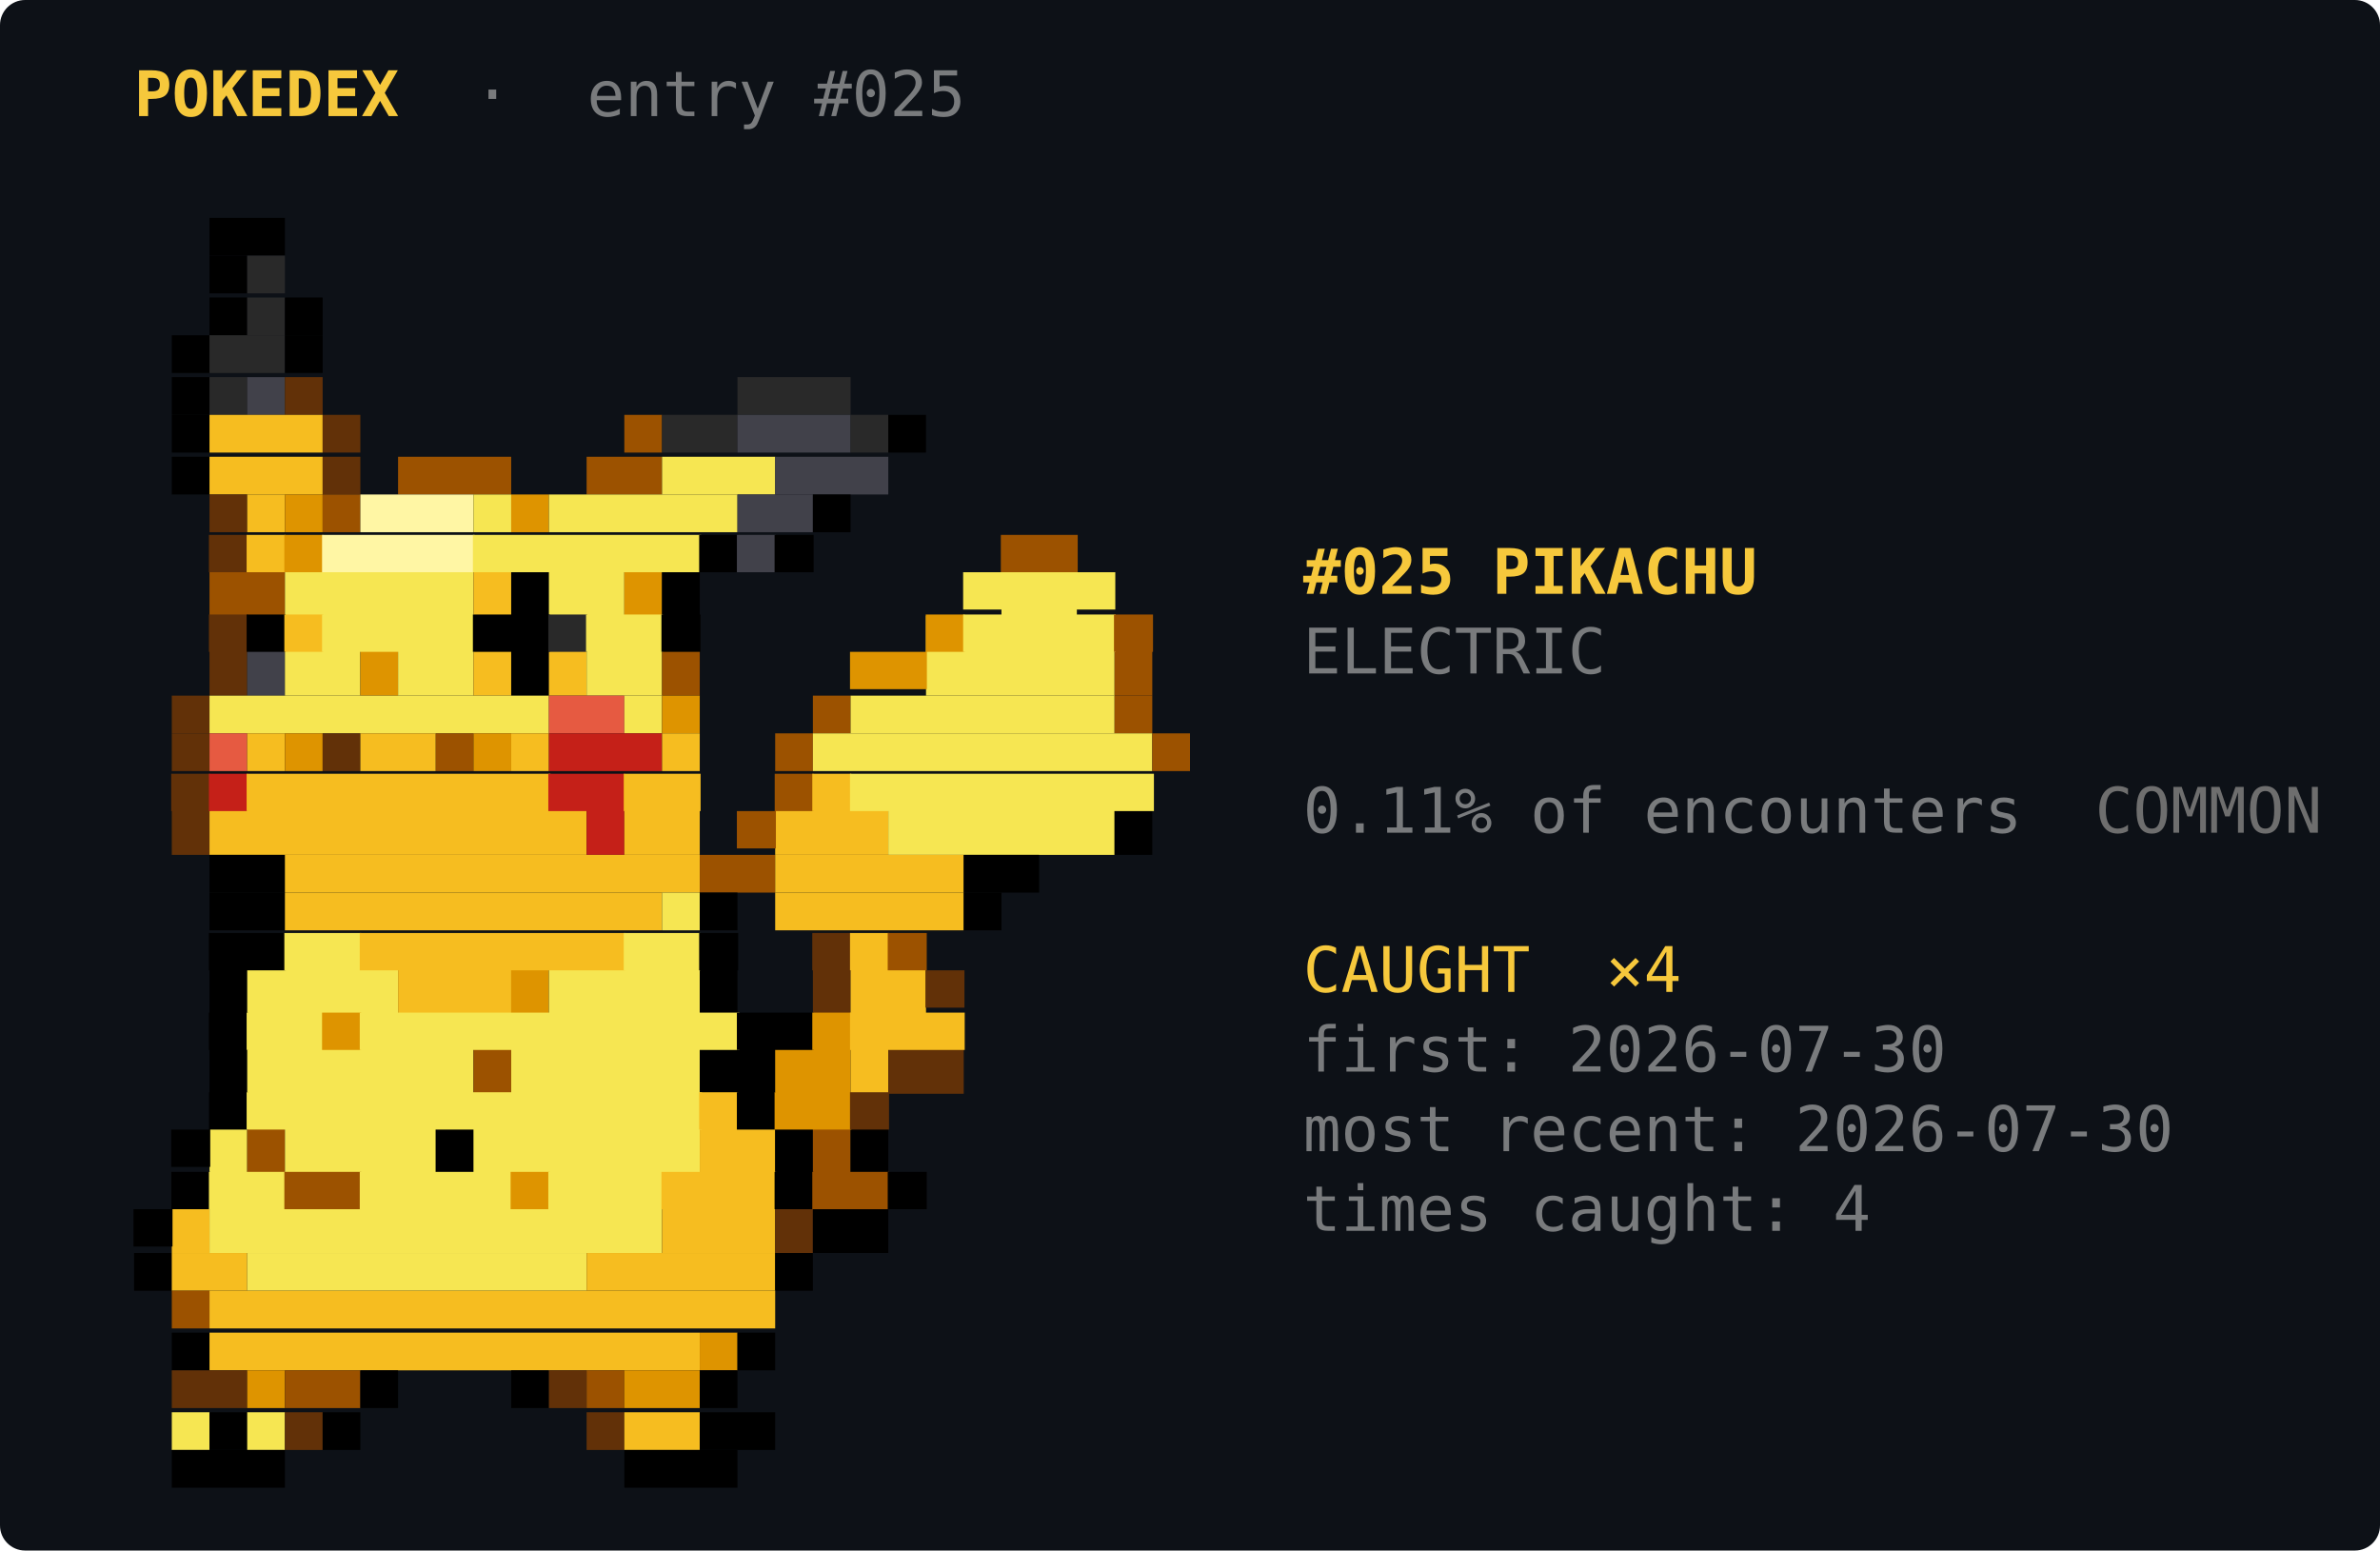
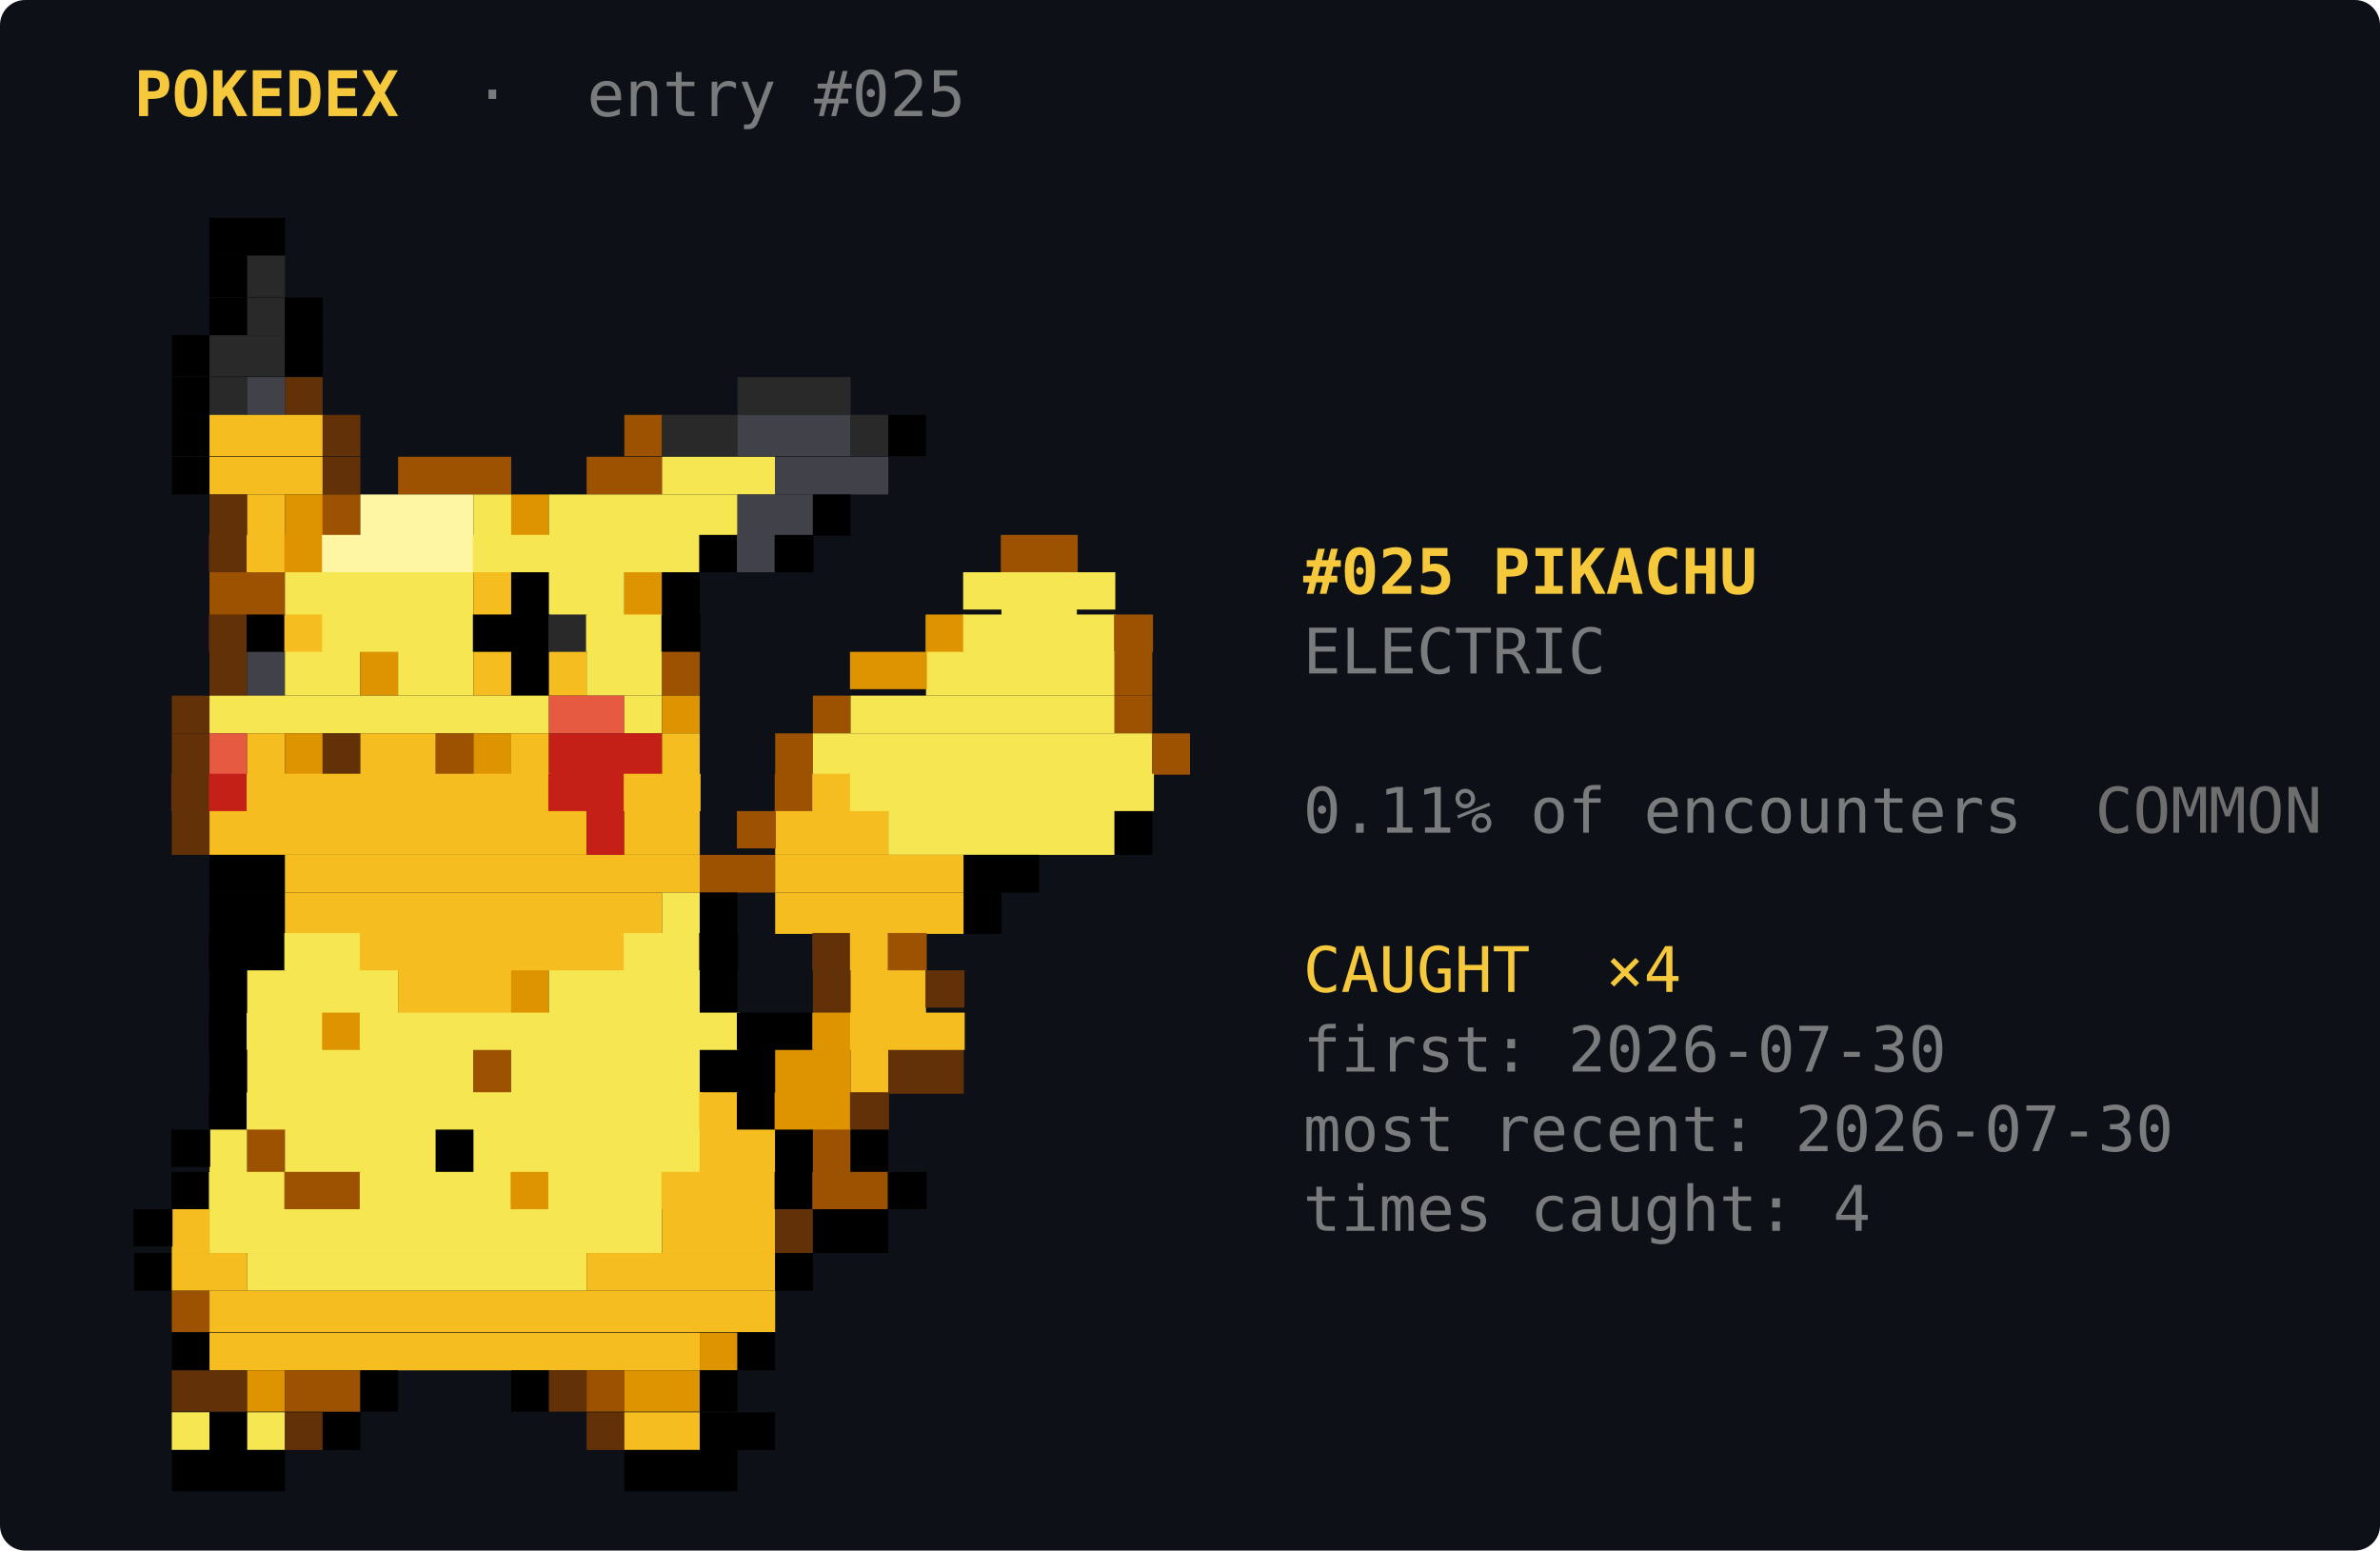
<svg xmlns="http://www.w3.org/2000/svg" width="568" height="370" viewBox="0 0 568.0 370.0" font-family="ui-monospace,SFMono-Regular,Menlo,Consolas,monospace" font-size="15">
  <rect width="100%" height="100%" fill="#0d1117" rx="6" />
  <text x="32" y="27.7" fill="#f6c83c" font-weight="bold" textLength="63" lengthAdjust="spacing" xml:space="preserve">POKEDEX</text>
  <text x="113" y="27.7" fill="#797b7d" textLength="117" lengthAdjust="spacing" xml:space="preserve">·  entry #025</text>
  <rect x="50" y="52" width="18" height="9" fill="#000000" />
-   <rect x="50" y="61" width="9" height="9" fill="#000000" />
-   <rect x="59" y="61" width="9" height="9" fill="#292929" />
+   <rect x="50" y="61" width="9" height="9.86" fill="#000000" />
+   <rect x="59" y="61" width="9" height="9.86" fill="#292929" />
  <rect x="50" y="71" width="9" height="9" fill="#000000" />
  <rect x="59" y="71" width="9" height="9" fill="#292929" />
  <rect x="68" y="71" width="9" height="9" fill="#000000" />
-   <rect x="41" y="80" width="9" height="9" fill="#000000" />
-   <rect x="50" y="80" width="18" height="9" fill="#292929" />
-   <rect x="68" y="80" width="9" height="9" fill="#000000" />
+   <rect x="41" y="80" width="9" height="9.86" fill="#000000" />
+   <rect x="50" y="80" width="18" height="9.86" fill="#292929" />
+   <rect x="68" y="80" width="9" height="9.86" fill="#000000" />
  <rect x="41" y="90" width="9" height="9" fill="#000000" />
  <rect x="50" y="90" width="9" height="9" fill="#292929" />
  <rect x="59" y="90" width="9" height="9" fill="#41414a" />
  <rect x="68" y="90" width="9" height="9" fill="#623108" />
  <rect x="176" y="90" width="27" height="9" fill="#292929" />
-   <rect x="41" y="99" width="9" height="9" fill="#000000" />
-   <rect x="50" y="99" width="27" height="9" fill="#f6bd20" />
-   <rect x="77" y="99" width="9" height="9" fill="#623108" />
-   <rect x="149" y="99" width="9" height="9" fill="#9c5200" />
-   <rect x="158" y="99" width="18" height="9" fill="#292929" />
-   <rect x="176" y="99" width="27" height="9" fill="#41414a" />
-   <rect x="203" y="99" width="9" height="9" fill="#292929" />
-   <rect x="212" y="99" width="9" height="9" fill="#000000" />
+   <rect x="41" y="99" width="9" height="9.86" fill="#000000" />
+   <rect x="50" y="99" width="27" height="9.86" fill="#f6bd20" />
+   <rect x="77" y="99" width="9" height="9.86" fill="#623108" />
+   <rect x="149" y="99" width="9" height="9.86" fill="#9c5200" />
+   <rect x="158" y="99" width="18" height="9.86" fill="#292929" />
+   <rect x="176" y="99" width="27" height="9.86" fill="#41414a" />
+   <rect x="203" y="99" width="9" height="9.86" fill="#292929" />
+   <rect x="212" y="99" width="9" height="9.86" fill="#000000" />
  <rect x="41" y="109" width="9" height="9" fill="#000000" />
  <rect x="50" y="109" width="27" height="9" fill="#f6bd20" />
  <rect x="77" y="109" width="9" height="9" fill="#623108" />
  <rect x="95" y="109" width="27" height="9" fill="#9c5200" />
  <rect x="140" y="109" width="18" height="9" fill="#9c5200" />
  <rect x="158" y="109" width="27" height="9" fill="#f6e652" />
  <rect x="185" y="109" width="27" height="9" fill="#41414a" />
-   <rect x="50" y="118" width="9" height="9" fill="#623108" />
-   <rect x="59" y="118" width="9" height="9" fill="#f6bd20" />
-   <rect x="68" y="118" width="9" height="9" fill="#de9400" />
-   <rect x="77" y="118" width="9" height="9" fill="#9c5200" />
-   <rect x="86" y="118" width="27" height="9" fill="#fff6a4" />
-   <rect x="113" y="118" width="9" height="9" fill="#f6e652" />
-   <rect x="122" y="118" width="9" height="9" fill="#de9400" />
-   <rect x="131" y="118" width="45" height="9" fill="#f6e652" />
-   <rect x="176" y="118" width="18" height="9" fill="#41414a" />
-   <rect x="194" y="118" width="9" height="9" fill="#000000" />
+   <rect x="50" y="118" width="9" height="9.86" fill="#623108" />
+   <rect x="59" y="118" width="9" height="9.86" fill="#f6bd20" />
+   <rect x="68" y="118" width="9" height="9.86" fill="#de9400" />
+   <rect x="77" y="118" width="9" height="9.86" fill="#9c5200" />
+   <rect x="86" y="118" width="27" height="9.86" fill="#fff6a4" />
+   <rect x="113" y="118" width="9" height="9.86" fill="#f6e652" />
+   <rect x="122" y="118" width="9" height="9.86" fill="#de9400" />
+   <rect x="131" y="118" width="45" height="9.86" fill="#f6e652" />
+   <rect x="176" y="118" width="18" height="9.86" fill="#41414a" />
+   <rect x="194" y="118" width="9" height="9.86" fill="#000000" />
  <rect x="50" y="128" width="18" height="19" fill="#9c5200" />
  <rect x="68" y="128" width="45" height="19" fill="#f6e652" />
  <rect x="113" y="128" width="9" height="19" fill="#f6bd20" />
  <rect x="122" y="128" width="9" height="19" fill="#000000" />
  <rect x="131" y="128" width="18" height="19" fill="#f6e652" />
  <rect x="149" y="128" width="9" height="19" fill="#de9400" />
  <rect x="158" y="128" width="9" height="19" fill="#000000" />
  <rect x="239" y="128" width="18" height="19" fill="#f6e652" />
  <text x="50" y="141.7" fill="#623108" textLength="9" lengthAdjust="spacing" xml:space="preserve">▀</text>
  <text x="59" y="141.7" fill="#f6bd20" textLength="9" lengthAdjust="spacing" xml:space="preserve">▀</text>
  <text x="68" y="141.7" fill="#de9400" textLength="9" lengthAdjust="spacing" xml:space="preserve">▀</text>
  <text x="77" y="141.7" fill="#fff6a4" textLength="36" lengthAdjust="spacing" xml:space="preserve">▀▀▀▀</text>
  <text x="113" y="141.7" fill="#f6e652" textLength="54" lengthAdjust="spacing" xml:space="preserve">▀▀▀▀▀▀</text>
  <text x="167" y="141.7" fill="#000000" textLength="9" lengthAdjust="spacing" xml:space="preserve">▀</text>
  <text x="176" y="141.7" fill="#41414a" textLength="9" lengthAdjust="spacing" xml:space="preserve">▀</text>
  <text x="185" y="141.7" fill="#000000" textLength="9" lengthAdjust="spacing" xml:space="preserve">▀</text>
  <text x="230" y="141.7" fill="#f6e652" textLength="9" lengthAdjust="spacing" xml:space="preserve">▄</text>
  <text x="239" y="141.7" fill="#9c5200" textLength="18" lengthAdjust="spacing" xml:space="preserve">▀▀</text>
  <text x="257" y="141.7" fill="#f6e652" textLength="9" lengthAdjust="spacing" xml:space="preserve">▄</text>
  <text x="311" y="141.7" fill="#f6c83c" font-weight="bold" textLength="108" lengthAdjust="spacing" xml:space="preserve">#025 PIKACHU</text>
  <rect x="50" y="147" width="9" height="19" fill="#623108" />
  <rect x="59" y="147" width="9" height="19" fill="#41414a" />
  <rect x="68" y="147" width="18" height="19" fill="#f6e652" />
  <rect x="86" y="147" width="9" height="19" fill="#de9400" />
  <rect x="95" y="147" width="18" height="19" fill="#f6e652" />
  <rect x="113" y="147" width="9" height="19" fill="#f6bd20" />
  <rect x="122" y="147" width="9" height="19" fill="#000000" />
  <rect x="131" y="147" width="9" height="19" fill="#f6bd20" />
  <rect x="140" y="147" width="18" height="19" fill="#f6e652" />
  <rect x="158" y="147" width="9" height="19" fill="#9c5200" />
  <rect x="221" y="147" width="45" height="19" fill="#f6e652" />
  <rect x="266" y="147" width="9" height="19" fill="#9c5200" />
  <text x="50" y="160.7" fill="#623108" textLength="9" lengthAdjust="spacing" xml:space="preserve">▀</text>
  <text x="59" y="160.7" fill="#000000" textLength="9" lengthAdjust="spacing" xml:space="preserve">▀</text>
  <text x="68" y="160.7" fill="#f6bd20" textLength="9" lengthAdjust="spacing" xml:space="preserve">▀</text>
  <text x="77" y="160.7" fill="#f6e652" textLength="36" lengthAdjust="spacing" xml:space="preserve">▀▀▀▀</text>
  <text x="113" y="160.7" fill="#000000" textLength="18" lengthAdjust="spacing" xml:space="preserve">▀▀</text>
  <text x="131" y="160.7" fill="#292929" textLength="9" lengthAdjust="spacing" xml:space="preserve">▀</text>
  <text x="140" y="160.7" fill="#f6e652" textLength="18" lengthAdjust="spacing" xml:space="preserve">▀▀</text>
  <text x="158" y="160.7" fill="#000000" textLength="9" lengthAdjust="spacing" xml:space="preserve">▀</text>
  <text x="203" y="160.7" fill="#de9400" textLength="27" lengthAdjust="spacing" xml:space="preserve">▄▄▀</text>
  <text x="230" y="160.7" fill="#f6e652" textLength="36" lengthAdjust="spacing" xml:space="preserve">▀▀▀▀</text>
  <text x="266" y="160.7" fill="#9c5200" textLength="9" lengthAdjust="spacing" xml:space="preserve">▀</text>
  <text x="311" y="160.7" fill="#797b7d" textLength="72" lengthAdjust="spacing" xml:space="preserve">ELECTRIC</text>
  <rect x="41" y="166" width="9" height="9" fill="#623108" />
  <rect x="50" y="166" width="81" height="9" fill="#f6e652" />
  <rect x="131" y="166" width="18" height="9" fill="#e65a41" />
  <rect x="149" y="166" width="9" height="9" fill="#f6e652" />
  <rect x="158" y="166" width="9" height="9" fill="#de9400" />
  <rect x="194" y="166" width="9" height="9" fill="#9c5200" />
  <rect x="203" y="166" width="63" height="9" fill="#f6e652" />
  <rect x="266" y="166" width="9" height="9" fill="#9c5200" />
-   <rect x="41" y="175" width="9" height="9" fill="#623108" />
-   <rect x="50" y="175" width="9" height="9" fill="#e65a41" />
-   <rect x="59" y="175" width="9" height="9" fill="#f6bd20" />
-   <rect x="68" y="175" width="9" height="9" fill="#de9400" />
-   <rect x="77" y="175" width="9" height="9" fill="#623108" />
-   <rect x="86" y="175" width="18" height="9" fill="#f6bd20" />
-   <rect x="104" y="175" width="9" height="9" fill="#9c5200" />
-   <rect x="113" y="175" width="9" height="9" fill="#de9400" />
-   <rect x="122" y="175" width="9" height="9" fill="#f6bd20" />
-   <rect x="131" y="175" width="27" height="9" fill="#c52018" />
-   <rect x="158" y="175" width="9" height="9" fill="#f6bd20" />
-   <rect x="185" y="175" width="9" height="9" fill="#9c5200" />
-   <rect x="194" y="175" width="81" height="9" fill="#f6e652" />
-   <rect x="275" y="175" width="9" height="9" fill="#9c5200" />
+   <rect x="41" y="175" width="9" height="9.86" fill="#623108" />
+   <rect x="50" y="175" width="9" height="9.86" fill="#e65a41" />
+   <rect x="59" y="175" width="9" height="9.86" fill="#f6bd20" />
+   <rect x="68" y="175" width="9" height="9.86" fill="#de9400" />
+   <rect x="77" y="175" width="9" height="9.86" fill="#623108" />
+   <rect x="86" y="175" width="18" height="9.86" fill="#f6bd20" />
+   <rect x="104" y="175" width="9" height="9.86" fill="#9c5200" />
+   <rect x="113" y="175" width="9" height="9.86" fill="#de9400" />
+   <rect x="122" y="175" width="9" height="9.86" fill="#f6bd20" />
+   <rect x="131" y="175" width="27" height="9.86" fill="#c52018" />
+   <rect x="158" y="175" width="9" height="9.86" fill="#f6bd20" />
+   <rect x="185" y="175" width="9" height="9.86" fill="#9c5200" />
+   <rect x="194" y="175" width="81" height="9.86" fill="#f6e652" />
+   <rect x="275" y="175" width="9" height="9.86" fill="#9c5200" />
  <rect x="41" y="185" width="9" height="19" fill="#623108" />
  <rect x="50" y="185" width="90" height="19" fill="#f6bd20" />
  <rect x="140" y="185" width="9" height="19" fill="#c52018" />
  <rect x="149" y="185" width="18" height="19" fill="#f6bd20" />
  <rect x="185" y="185" width="27" height="19" fill="#f6bd20" />
  <rect x="212" y="185" width="54" height="19" fill="#f6e652" />
  <rect x="266" y="185" width="9" height="19" fill="#000000" />
  <text x="41" y="198.7" fill="#623108" textLength="9" lengthAdjust="spacing" xml:space="preserve">▀</text>
  <text x="50" y="198.7" fill="#c52018" textLength="9" lengthAdjust="spacing" xml:space="preserve">▀</text>
  <text x="59" y="198.7" fill="#f6bd20" textLength="72" lengthAdjust="spacing" xml:space="preserve">▀▀▀▀▀▀▀▀</text>
  <text x="131" y="198.7" fill="#c52018" textLength="18" lengthAdjust="spacing" xml:space="preserve">▀▀</text>
  <text x="149" y="198.7" fill="#f6bd20" textLength="18" lengthAdjust="spacing" xml:space="preserve">▀▀</text>
  <text x="176" y="198.7" fill="#9c5200" textLength="18" lengthAdjust="spacing" xml:space="preserve">▄▀</text>
  <text x="194" y="198.7" fill="#f6bd20" textLength="9" lengthAdjust="spacing" xml:space="preserve">▀</text>
  <text x="203" y="198.7" fill="#f6e652" textLength="72" lengthAdjust="spacing" xml:space="preserve">▀▀▀▀▀▀▀▀</text>
  <text x="311" y="198.7" fill="#797b7d" textLength="171" lengthAdjust="spacing" xml:space="preserve">0.11% of encounters</text>
  <text x="500" y="198.7" fill="#6e6e6e" textLength="54" lengthAdjust="spacing" xml:space="preserve">COMMON</text>
  <rect x="50" y="204" width="18" height="9" fill="#000000" />
  <rect x="68" y="204" width="99" height="9" fill="#f6bd20" />
  <rect x="167" y="204" width="18" height="9" fill="#9c5200" />
  <rect x="185" y="204" width="45" height="9" fill="#f6bd20" />
  <rect x="230" y="204" width="18" height="9" fill="#000000" />
-   <rect x="50" y="213" width="18" height="9" fill="#000000" />
-   <rect x="68" y="213" width="90" height="9" fill="#f6bd20" />
-   <rect x="158" y="213" width="9" height="9" fill="#f6e652" />
-   <rect x="167" y="213" width="9" height="9" fill="#000000" />
-   <rect x="185" y="213" width="45" height="9" fill="#f6bd20" />
-   <rect x="230" y="213" width="9" height="9" fill="#000000" />
+   <rect x="50" y="213" width="18" height="9.86" fill="#000000" />
+   <rect x="68" y="213" width="90" height="9.86" fill="#f6bd20" />
+   <rect x="158" y="213" width="9" height="9.86" fill="#f6e652" />
+   <rect x="167" y="213" width="9" height="9.86" fill="#000000" />
+   <rect x="185" y="213" width="45" height="9.86" fill="#f6bd20" />
+   <rect x="230" y="213" width="9" height="9.86" fill="#000000" />
  <rect x="50" y="223" width="9" height="19" fill="#000000" />
  <rect x="59" y="223" width="36" height="19" fill="#f6e652" />
  <rect x="95" y="223" width="27" height="19" fill="#f6bd20" />
  <rect x="122" y="223" width="9" height="19" fill="#de9400" />
  <rect x="131" y="223" width="36" height="19" fill="#f6e652" />
  <rect x="167" y="223" width="9" height="19" fill="#000000" />
  <rect x="194" y="223" width="9" height="19" fill="#623108" />
  <rect x="203" y="223" width="18" height="19" fill="#f6bd20" />
  <text x="50" y="236.7" fill="#000000" textLength="18" lengthAdjust="spacing" xml:space="preserve">▀▀</text>
  <text x="68" y="236.7" fill="#f6e652" textLength="18" lengthAdjust="spacing" xml:space="preserve">▀▀</text>
  <text x="86" y="236.7" fill="#f6bd20" textLength="63" lengthAdjust="spacing" xml:space="preserve">▀▀▀▀▀▀▀</text>
  <text x="149" y="236.7" fill="#f6e652" textLength="18" lengthAdjust="spacing" xml:space="preserve">▀▀</text>
  <text x="167" y="236.7" fill="#000000" textLength="9" lengthAdjust="spacing" xml:space="preserve">▀</text>
  <text x="194" y="236.7" fill="#623108" textLength="9" lengthAdjust="spacing" xml:space="preserve">▀</text>
  <text x="203" y="236.7" fill="#f6bd20" textLength="9" lengthAdjust="spacing" xml:space="preserve">▀</text>
  <text x="212" y="236.7" fill="#9c5200" textLength="9" lengthAdjust="spacing" xml:space="preserve">▀</text>
  <text x="221" y="236.7" fill="#623108" textLength="9" lengthAdjust="spacing" xml:space="preserve">▄</text>
  <text x="311" y="236.7" fill="#f6c83c" textLength="90" lengthAdjust="spacing" xml:space="preserve">CAUGHT  ×4</text>
  <rect x="50" y="242" width="9" height="19" fill="#000000" />
  <rect x="59" y="242" width="54" height="19" fill="#f6e652" />
  <rect x="113" y="242" width="9" height="19" fill="#9c5200" />
  <rect x="122" y="242" width="45" height="19" fill="#f6e652" />
  <rect x="167" y="242" width="18" height="19" fill="#000000" />
  <rect x="185" y="242" width="18" height="19" fill="#de9400" />
  <rect x="203" y="242" width="9" height="19" fill="#f6bd20" />
  <rect x="212" y="242" width="18" height="19" fill="#623108" />
  <text x="50" y="255.7" fill="#000000" textLength="9" lengthAdjust="spacing" xml:space="preserve">▀</text>
  <text x="59" y="255.7" fill="#f6e652" textLength="18" lengthAdjust="spacing" xml:space="preserve">▀▀</text>
  <text x="77" y="255.7" fill="#de9400" textLength="9" lengthAdjust="spacing" xml:space="preserve">▀</text>
  <text x="86" y="255.7" fill="#f6e652" textLength="90" lengthAdjust="spacing" xml:space="preserve">▀▀▀▀▀▀▀▀▀▀</text>
  <text x="176" y="255.7" fill="#000000" textLength="18" lengthAdjust="spacing" xml:space="preserve">▀▀</text>
  <text x="194" y="255.7" fill="#de9400" textLength="9" lengthAdjust="spacing" xml:space="preserve">▀</text>
  <text x="203" y="255.7" fill="#f6bd20" textLength="27" lengthAdjust="spacing" xml:space="preserve">▀▀▀</text>
  <text x="311" y="255.7" fill="#797b7d" textLength="153" lengthAdjust="spacing" xml:space="preserve">first: 2026-07-30</text>
  <rect x="50" y="261" width="9" height="19" fill="#f6e652" />
  <rect x="59" y="261" width="9" height="19" fill="#9c5200" />
  <rect x="68" y="261" width="36" height="19" fill="#f6e652" />
  <rect x="104" y="261" width="9" height="19" fill="#000000" />
  <rect x="113" y="261" width="54" height="19" fill="#f6e652" />
  <rect x="167" y="261" width="18" height="19" fill="#f6bd20" />
  <rect x="185" y="261" width="9" height="19" fill="#000000" />
  <rect x="194" y="261" width="9" height="19" fill="#9c5200" />
  <rect x="203" y="261" width="9" height="19" fill="#000000" />
  <text x="41" y="274.7" fill="#000000" textLength="18" lengthAdjust="spacing" xml:space="preserve">▄▀</text>
  <text x="59" y="274.7" fill="#f6e652" textLength="108" lengthAdjust="spacing" xml:space="preserve">▀▀▀▀▀▀▀▀▀▀▀▀</text>
  <text x="167" y="274.7" fill="#f6bd20" textLength="9" lengthAdjust="spacing" xml:space="preserve">▀</text>
  <text x="176" y="274.7" fill="#000000" textLength="9" lengthAdjust="spacing" xml:space="preserve">▀</text>
  <text x="185" y="274.7" fill="#de9400" textLength="18" lengthAdjust="spacing" xml:space="preserve">▀▀</text>
  <text x="203" y="274.7" fill="#623108" textLength="9" lengthAdjust="spacing" xml:space="preserve">▀</text>
  <text x="311" y="274.7" fill="#797b7d" textLength="207" lengthAdjust="spacing" xml:space="preserve">most recent: 2026-07-30</text>
  <rect x="41" y="280" width="9" height="19" fill="#f6bd20" />
  <rect x="50" y="280" width="108" height="19" fill="#f6e652" />
  <rect x="158" y="280" width="27" height="19" fill="#f6bd20" />
  <rect x="185" y="280" width="9" height="19" fill="#623108" />
  <rect x="194" y="280" width="18" height="19" fill="#000000" />
  <text x="32" y="293.7" fill="#000000" textLength="18" lengthAdjust="spacing" xml:space="preserve">▄▀</text>
  <text x="50" y="293.7" fill="#f6e652" textLength="18" lengthAdjust="spacing" xml:space="preserve">▀▀</text>
  <text x="68" y="293.7" fill="#9c5200" textLength="18" lengthAdjust="spacing" xml:space="preserve">▀▀</text>
  <text x="86" y="293.7" fill="#f6e652" textLength="36" lengthAdjust="spacing" xml:space="preserve">▀▀▀▀</text>
  <text x="122" y="293.7" fill="#de9400" textLength="9" lengthAdjust="spacing" xml:space="preserve">▀</text>
  <text x="131" y="293.7" fill="#f6e652" textLength="27" lengthAdjust="spacing" xml:space="preserve">▀▀▀</text>
  <text x="158" y="293.7" fill="#f6bd20" textLength="27" lengthAdjust="spacing" xml:space="preserve">▀▀▀</text>
  <text x="185" y="293.7" fill="#000000" textLength="9" lengthAdjust="spacing" xml:space="preserve">▀</text>
  <text x="194" y="293.7" fill="#9c5200" textLength="18" lengthAdjust="spacing" xml:space="preserve">▀▀</text>
  <text x="212" y="293.7" fill="#000000" textLength="9" lengthAdjust="spacing" xml:space="preserve">▀</text>
  <text x="311" y="293.7" fill="#797b7d" textLength="135" lengthAdjust="spacing" xml:space="preserve">times caught: 4</text>
  <rect x="32" y="299" width="9" height="9" fill="#000000" />
  <rect x="41" y="299" width="18" height="9" fill="#f6bd20" />
  <rect x="59" y="299" width="81" height="9" fill="#f6e652" />
  <rect x="140" y="299" width="45" height="9" fill="#f6bd20" />
  <rect x="185" y="299" width="9" height="9" fill="#000000" />
-   <rect x="41" y="308" width="9" height="9" fill="#9c5200" />
-   <rect x="50" y="308" width="135" height="9" fill="#f6bd20" />
+   <rect x="41" y="308" width="9" height="9.86" fill="#9c5200" />
+   <rect x="50" y="308" width="135" height="9.86" fill="#f6bd20" />
  <rect x="41" y="318" width="9" height="9" fill="#000000" />
  <rect x="50" y="318" width="117" height="9" fill="#f6bd20" />
  <rect x="167" y="318" width="9" height="9" fill="#de9400" />
  <rect x="176" y="318" width="9" height="9" fill="#000000" />
-   <rect x="41" y="327" width="18" height="9" fill="#623108" />
-   <rect x="59" y="327" width="9" height="9" fill="#de9400" />
-   <rect x="68" y="327" width="18" height="9" fill="#9c5200" />
-   <rect x="86" y="327" width="9" height="9" fill="#000000" />
-   <rect x="122" y="327" width="9" height="9" fill="#000000" />
-   <rect x="131" y="327" width="9" height="9" fill="#623108" />
-   <rect x="140" y="327" width="9" height="9" fill="#9c5200" />
-   <rect x="149" y="327" width="18" height="9" fill="#de9400" />
-   <rect x="167" y="327" width="9" height="9" fill="#000000" />
+   <rect x="41" y="327" width="18" height="9.86" fill="#623108" />
+   <rect x="59" y="327" width="9" height="9.86" fill="#de9400" />
+   <rect x="68" y="327" width="18" height="9.86" fill="#9c5200" />
+   <rect x="86" y="327" width="9" height="9.86" fill="#000000" />
+   <rect x="122" y="327" width="9" height="9.86" fill="#000000" />
+   <rect x="131" y="327" width="9" height="9.86" fill="#623108" />
+   <rect x="140" y="327" width="9" height="9.86" fill="#9c5200" />
+   <rect x="149" y="327" width="18" height="9.86" fill="#de9400" />
+   <rect x="167" y="327" width="9" height="9.86" fill="#000000" />
  <rect x="41" y="337" width="9" height="9" fill="#f6e652" />
  <rect x="50" y="337" width="9" height="9" fill="#000000" />
  <rect x="59" y="337" width="9" height="9" fill="#f6e652" />
  <rect x="68" y="337" width="9" height="9" fill="#623108" />
  <rect x="77" y="337" width="9" height="9" fill="#000000" />
  <rect x="140" y="337" width="9" height="9" fill="#623108" />
  <rect x="149" y="337" width="18" height="9" fill="#f6bd20" />
  <rect x="167" y="337" width="18" height="9" fill="#000000" />
-   <rect x="41" y="346" width="27" height="9" fill="#000000" />
-   <rect x="149" y="346" width="27" height="9" fill="#000000" />
+   <rect x="41" y="346" width="27" height="9.86" fill="#000000" />
+   <rect x="149" y="346" width="27" height="9.86" fill="#000000" />
</svg>
